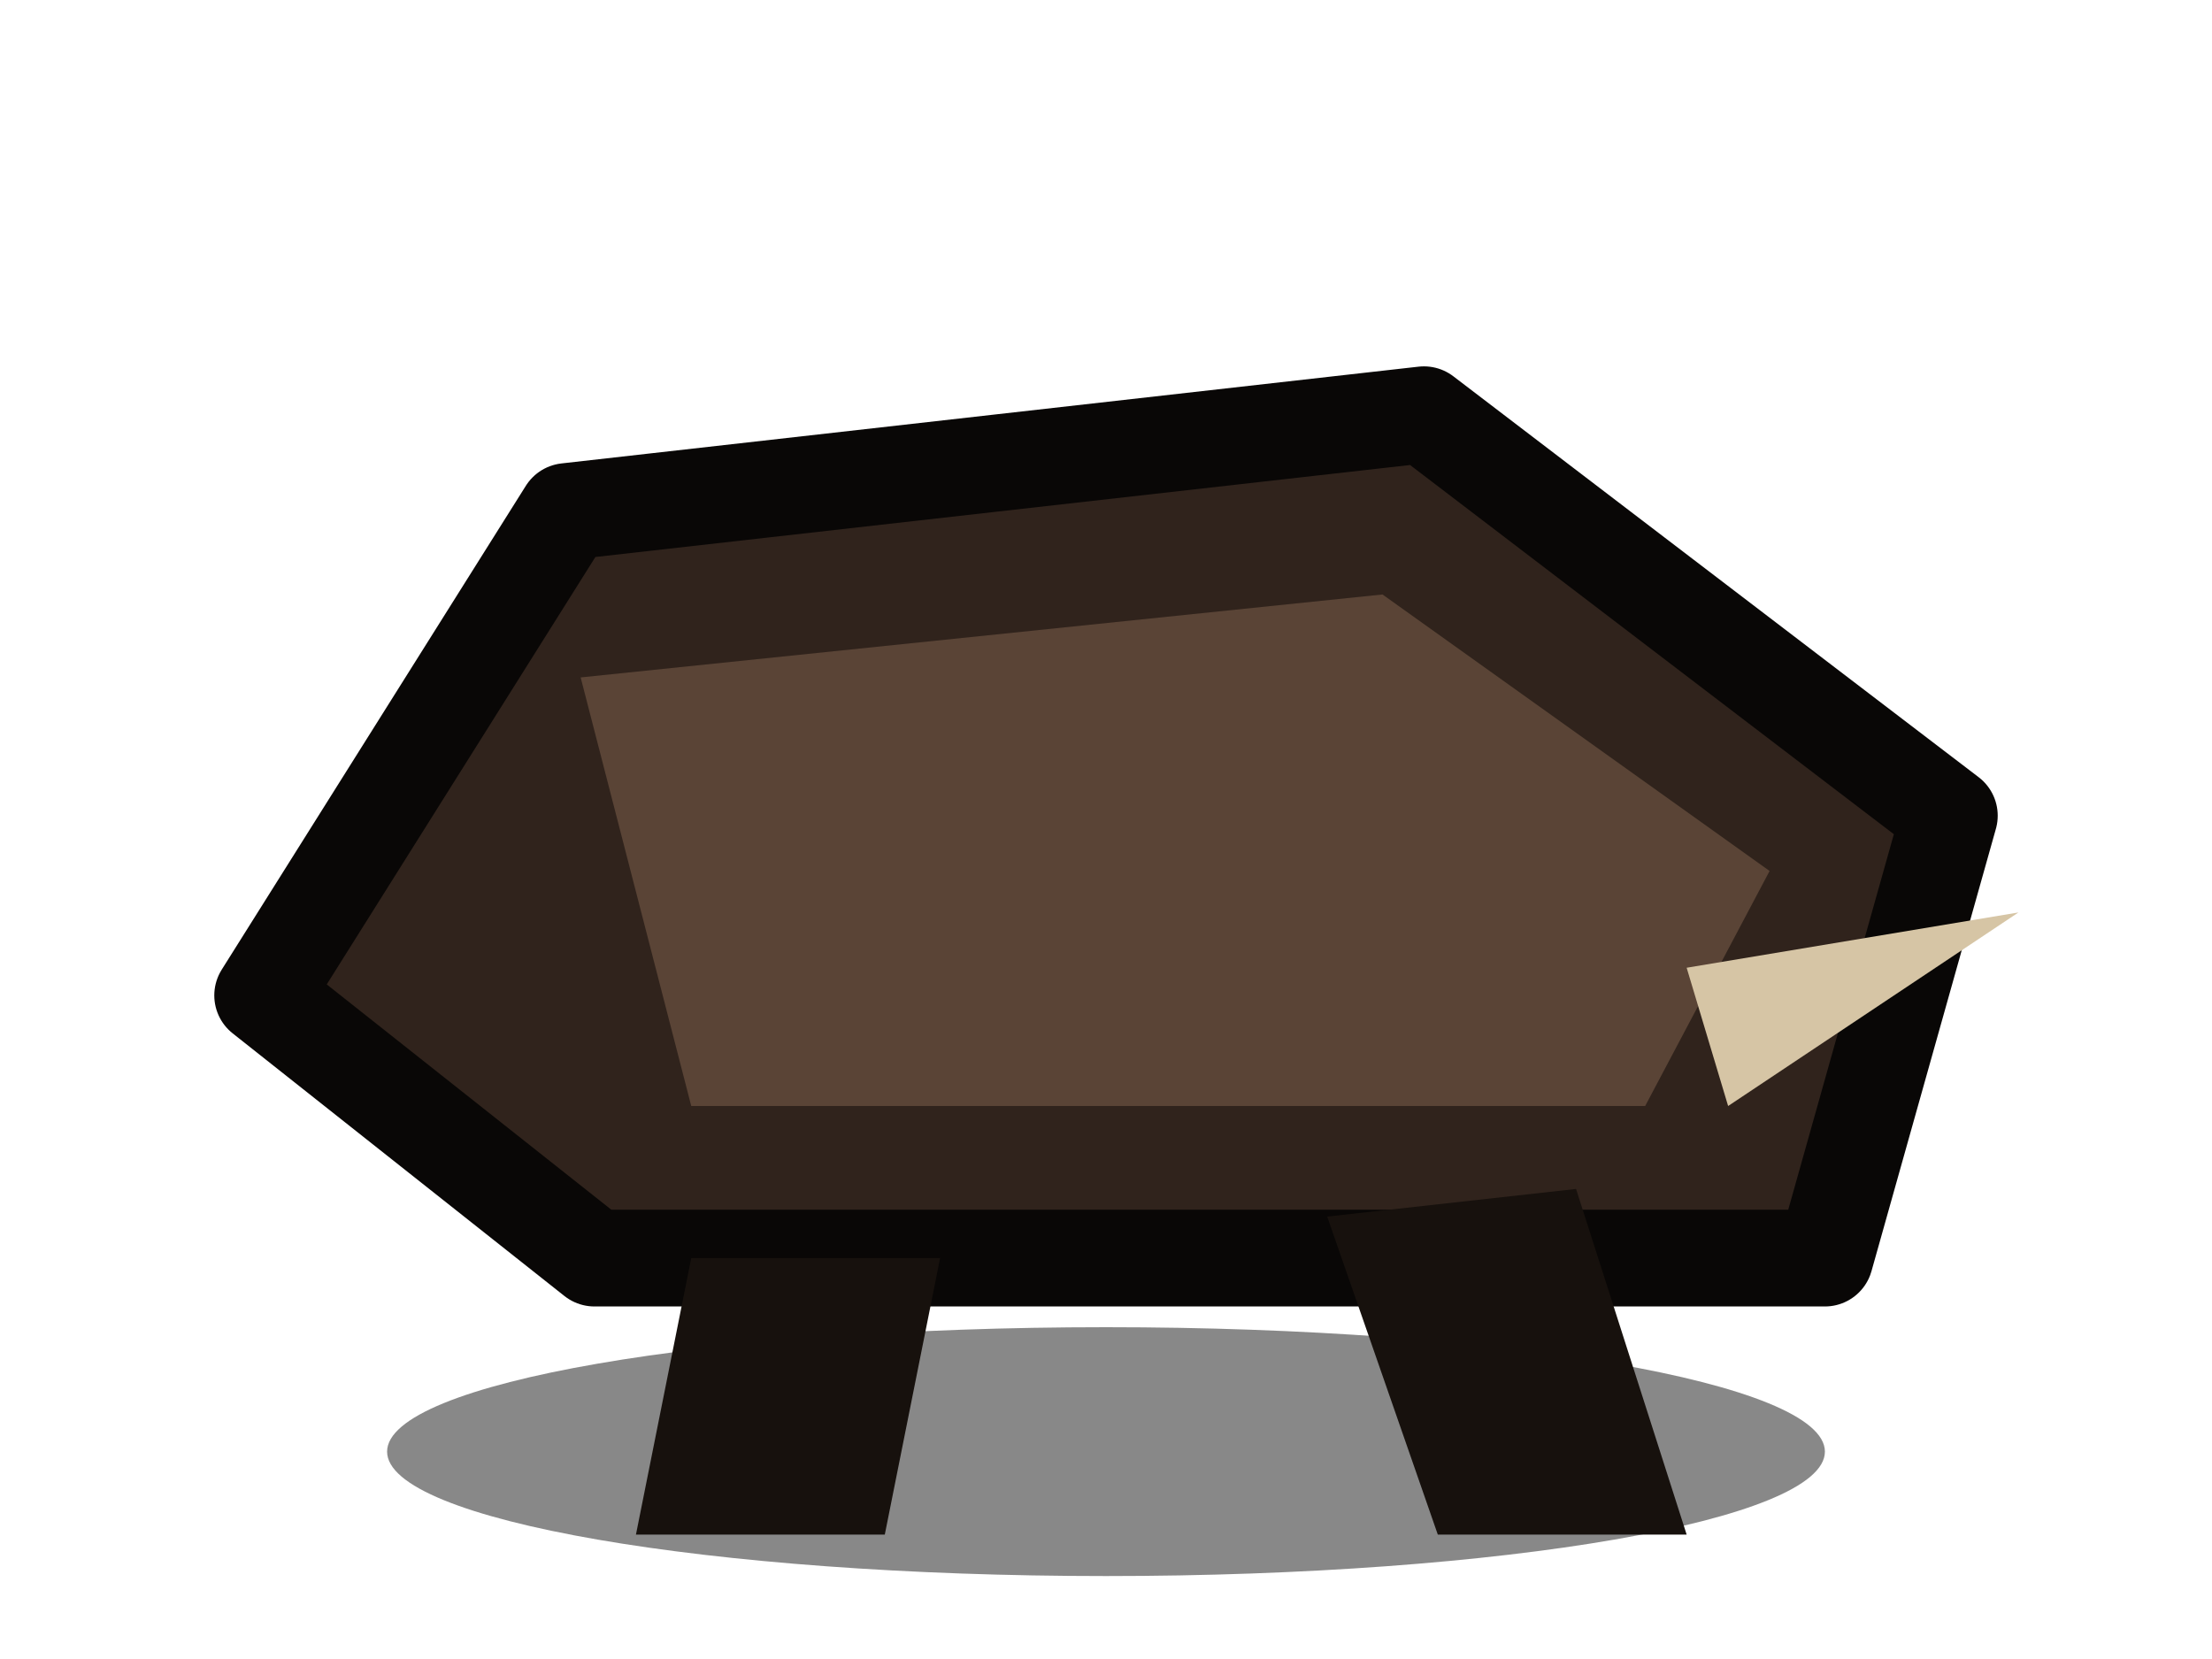
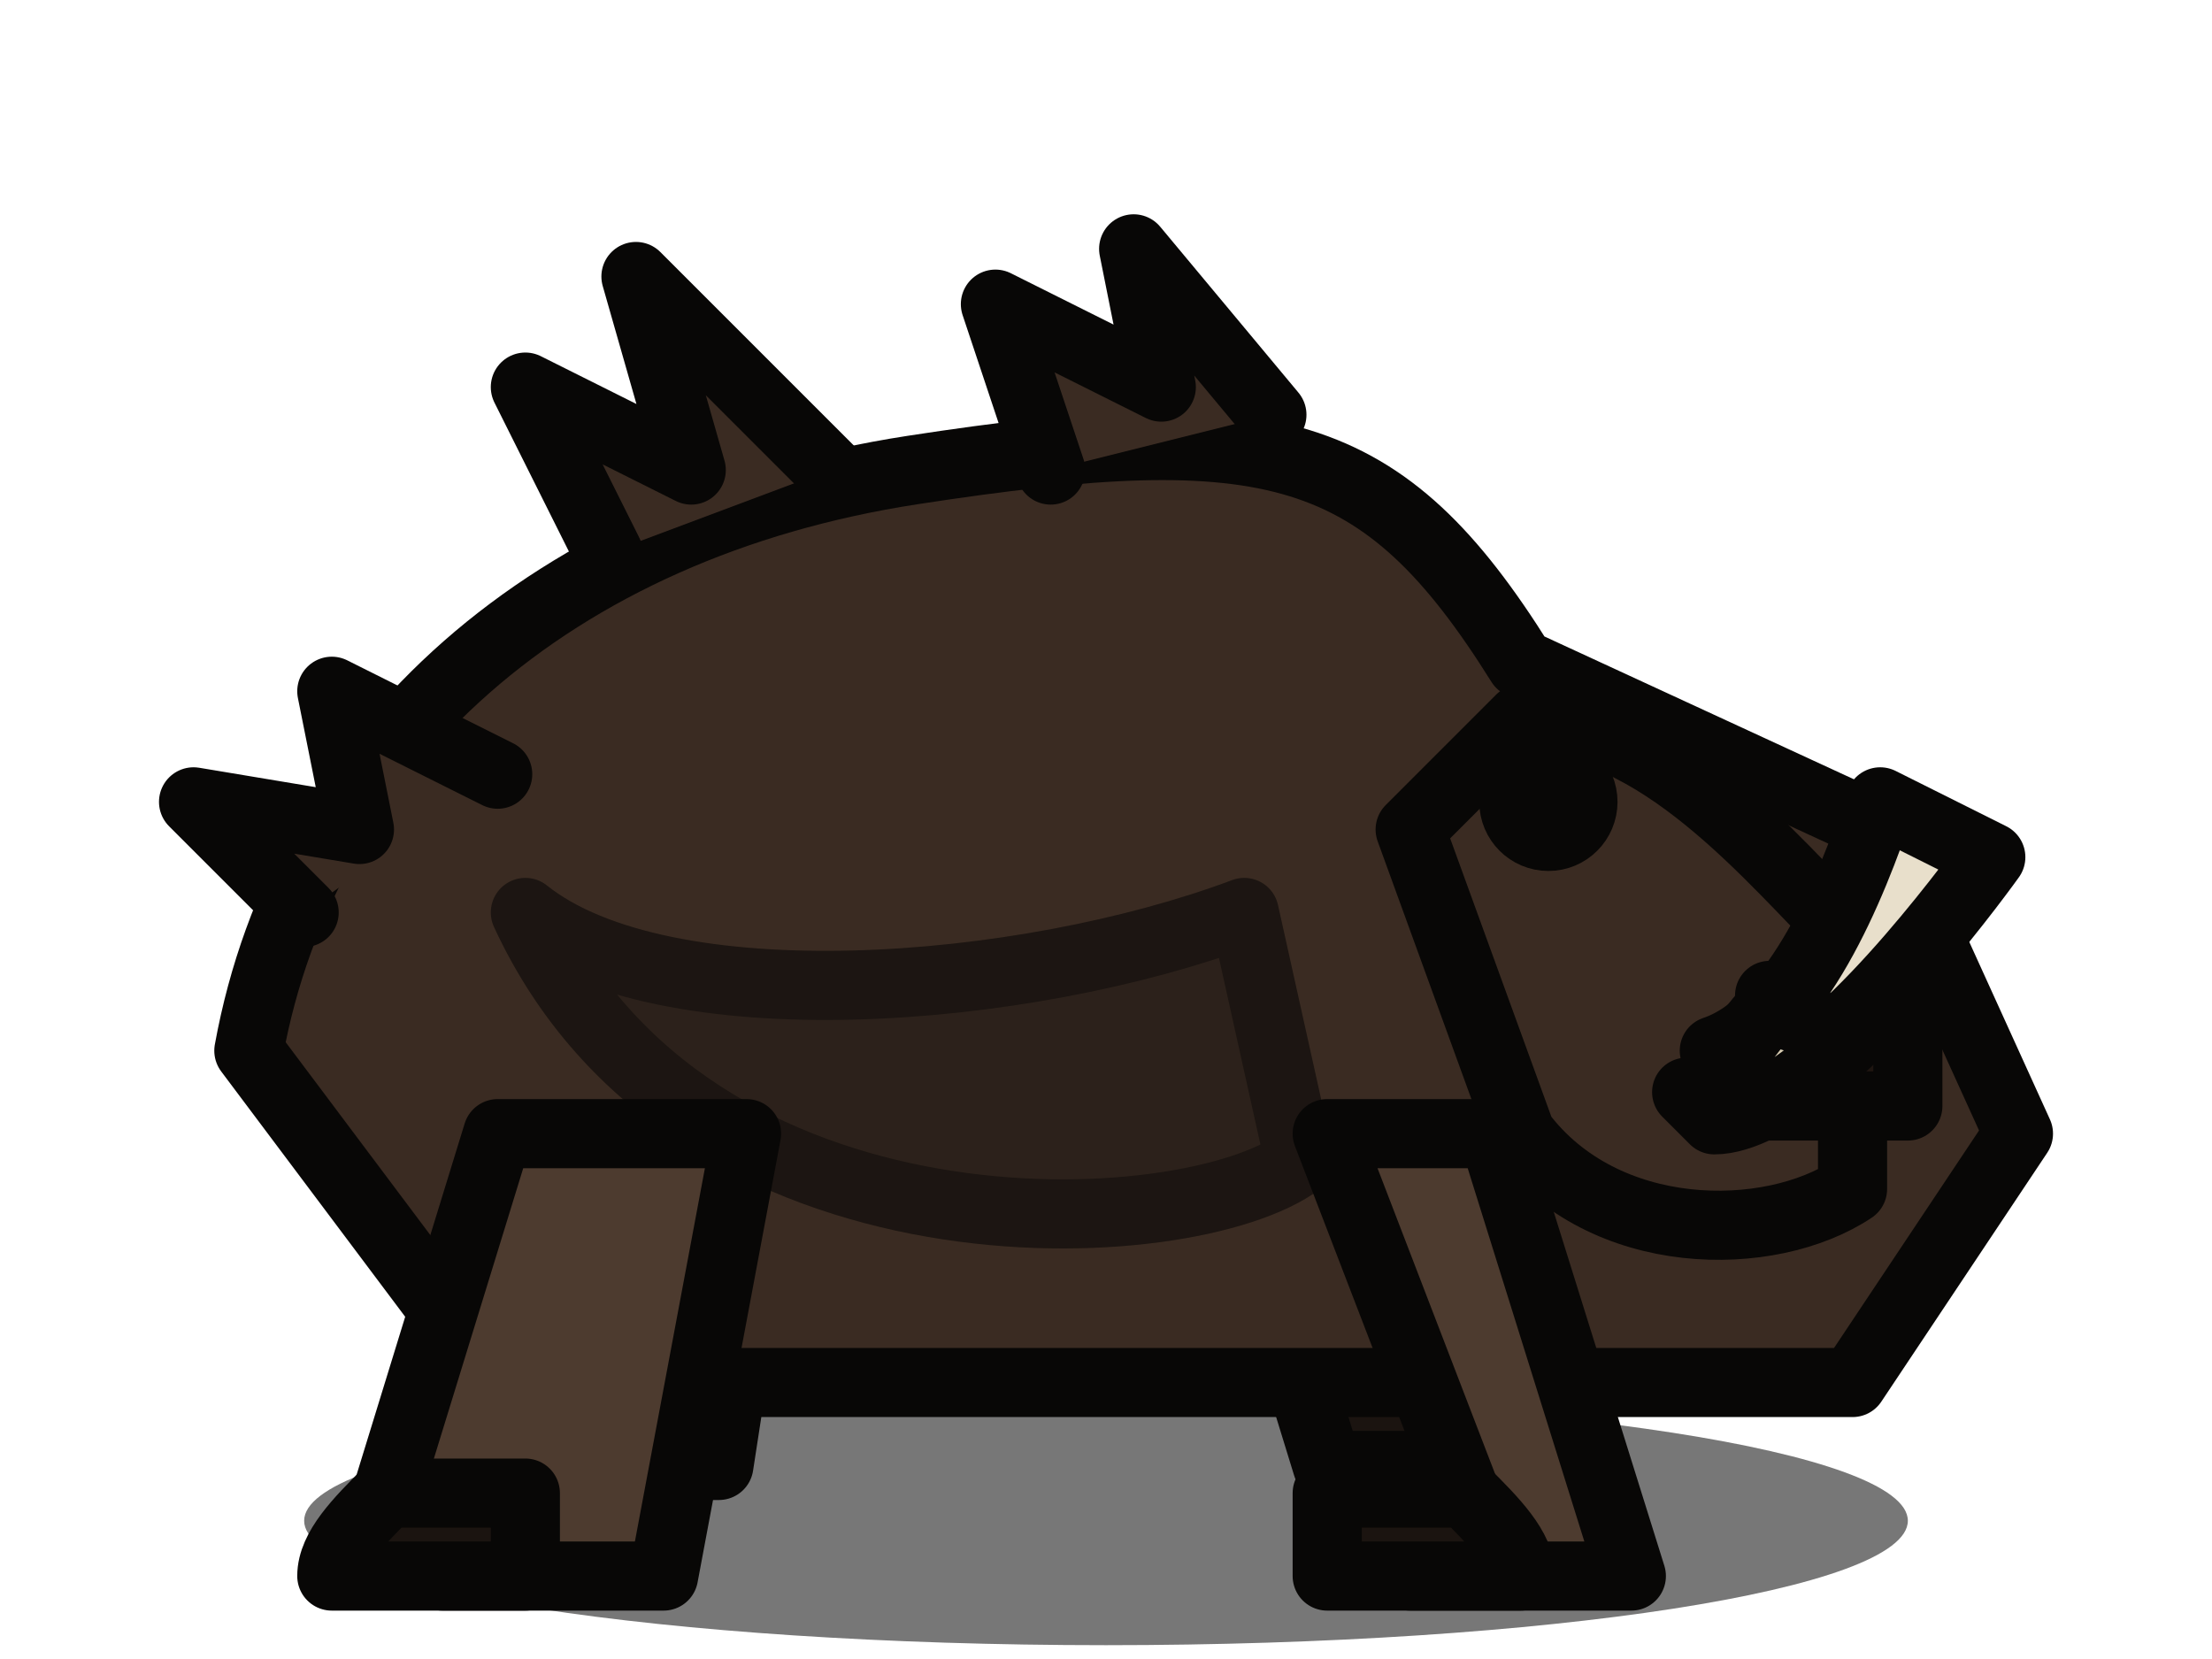
<svg xmlns="http://www.w3.org/2000/svg" width="160" height="120" viewBox="0 0 160 120">
-   <ellipse cx="80" cy="105" rx="52" ry="9" fill="#070707" opacity=".48" />
-   <path d="M19 72l22-35 62-7 38 29-9 32H43z" fill="#30231c" stroke="#090706" stroke-width="7" stroke-linejoin="round" />
-   <path d="M42 49l58-6 28 20-9 17H50z" fill="#5a4436" />
-   <path d="M122 70l24-4-21 14z" fill="#d6c5a5" />
-   <path d="M50 91l-4 20h18l4-20zM96 88l8 23h18l-8-25z" fill="#17110d" />
+   <ellipse cx="80" cy="110" rx="58" ry="9" fill="#070707" opacity="0.55" />
+   <g id="boar-standee" stroke="#080706" stroke-linecap="round" stroke-linejoin="round" stroke-width="5">
+     <path d="M46 80l-6 26h12l4-26z" fill="#1b1410" />
+     <path d="M88 80l8 26h12l-6-26z" fill="#1b1410" />
+     <path d="M18 76c4-22 22-38 48-42s34-2 44 14l26 12 10 22-12 18H36z" fill="#3a2b22" />
+     <path d="M22 66L14 58l12 2-2-10 12 6M44 40L38 28l12 6L46 20l14 14M76 34L72 22l12 6-2-10 10 12" fill="#3a2b22" />
+     <path d="M38 66c10 8 36 6 52 0l4 18c-8 6-44 8-56-18z" fill="#231b15" opacity="0.6" />
+     <path d="M110 52c10 0 18 10 24 16v18c-6 4-18 4-24-4l-8-22z" fill="#3a2b22" />
+     <path d="M128 72h10v8h-10z" fill="#1e1510" />
+     <path d="M128 78c6-2 16-16 16-16l-8-4c-2 6-6 16-12 18l4 2z" fill="#e8dfcb" />
+     <path d="M124 81c4 0 10-6 10-6l-6-2c-2 2-4 6-6 6z" fill="#d9ceb4" />
+     <circle cx="112" cy="58" r="2.5" fill="#ff4444" />
+     <path d="M36 82l-8 26 4 6h16l6-32z" fill="#4d3b2f" />
+     <path d="M28 108c-2 2-4 4-4 6h14v-6z" fill="#1b1410" />
+     <path d="M96 82l10 26-4 6h16l-10-32z" fill="#4d3b2f" />
+     <path d="M106 108c2 2 4 4 4 6H96v-6z" fill="#1b1410" />
+   </g>
</svg>
